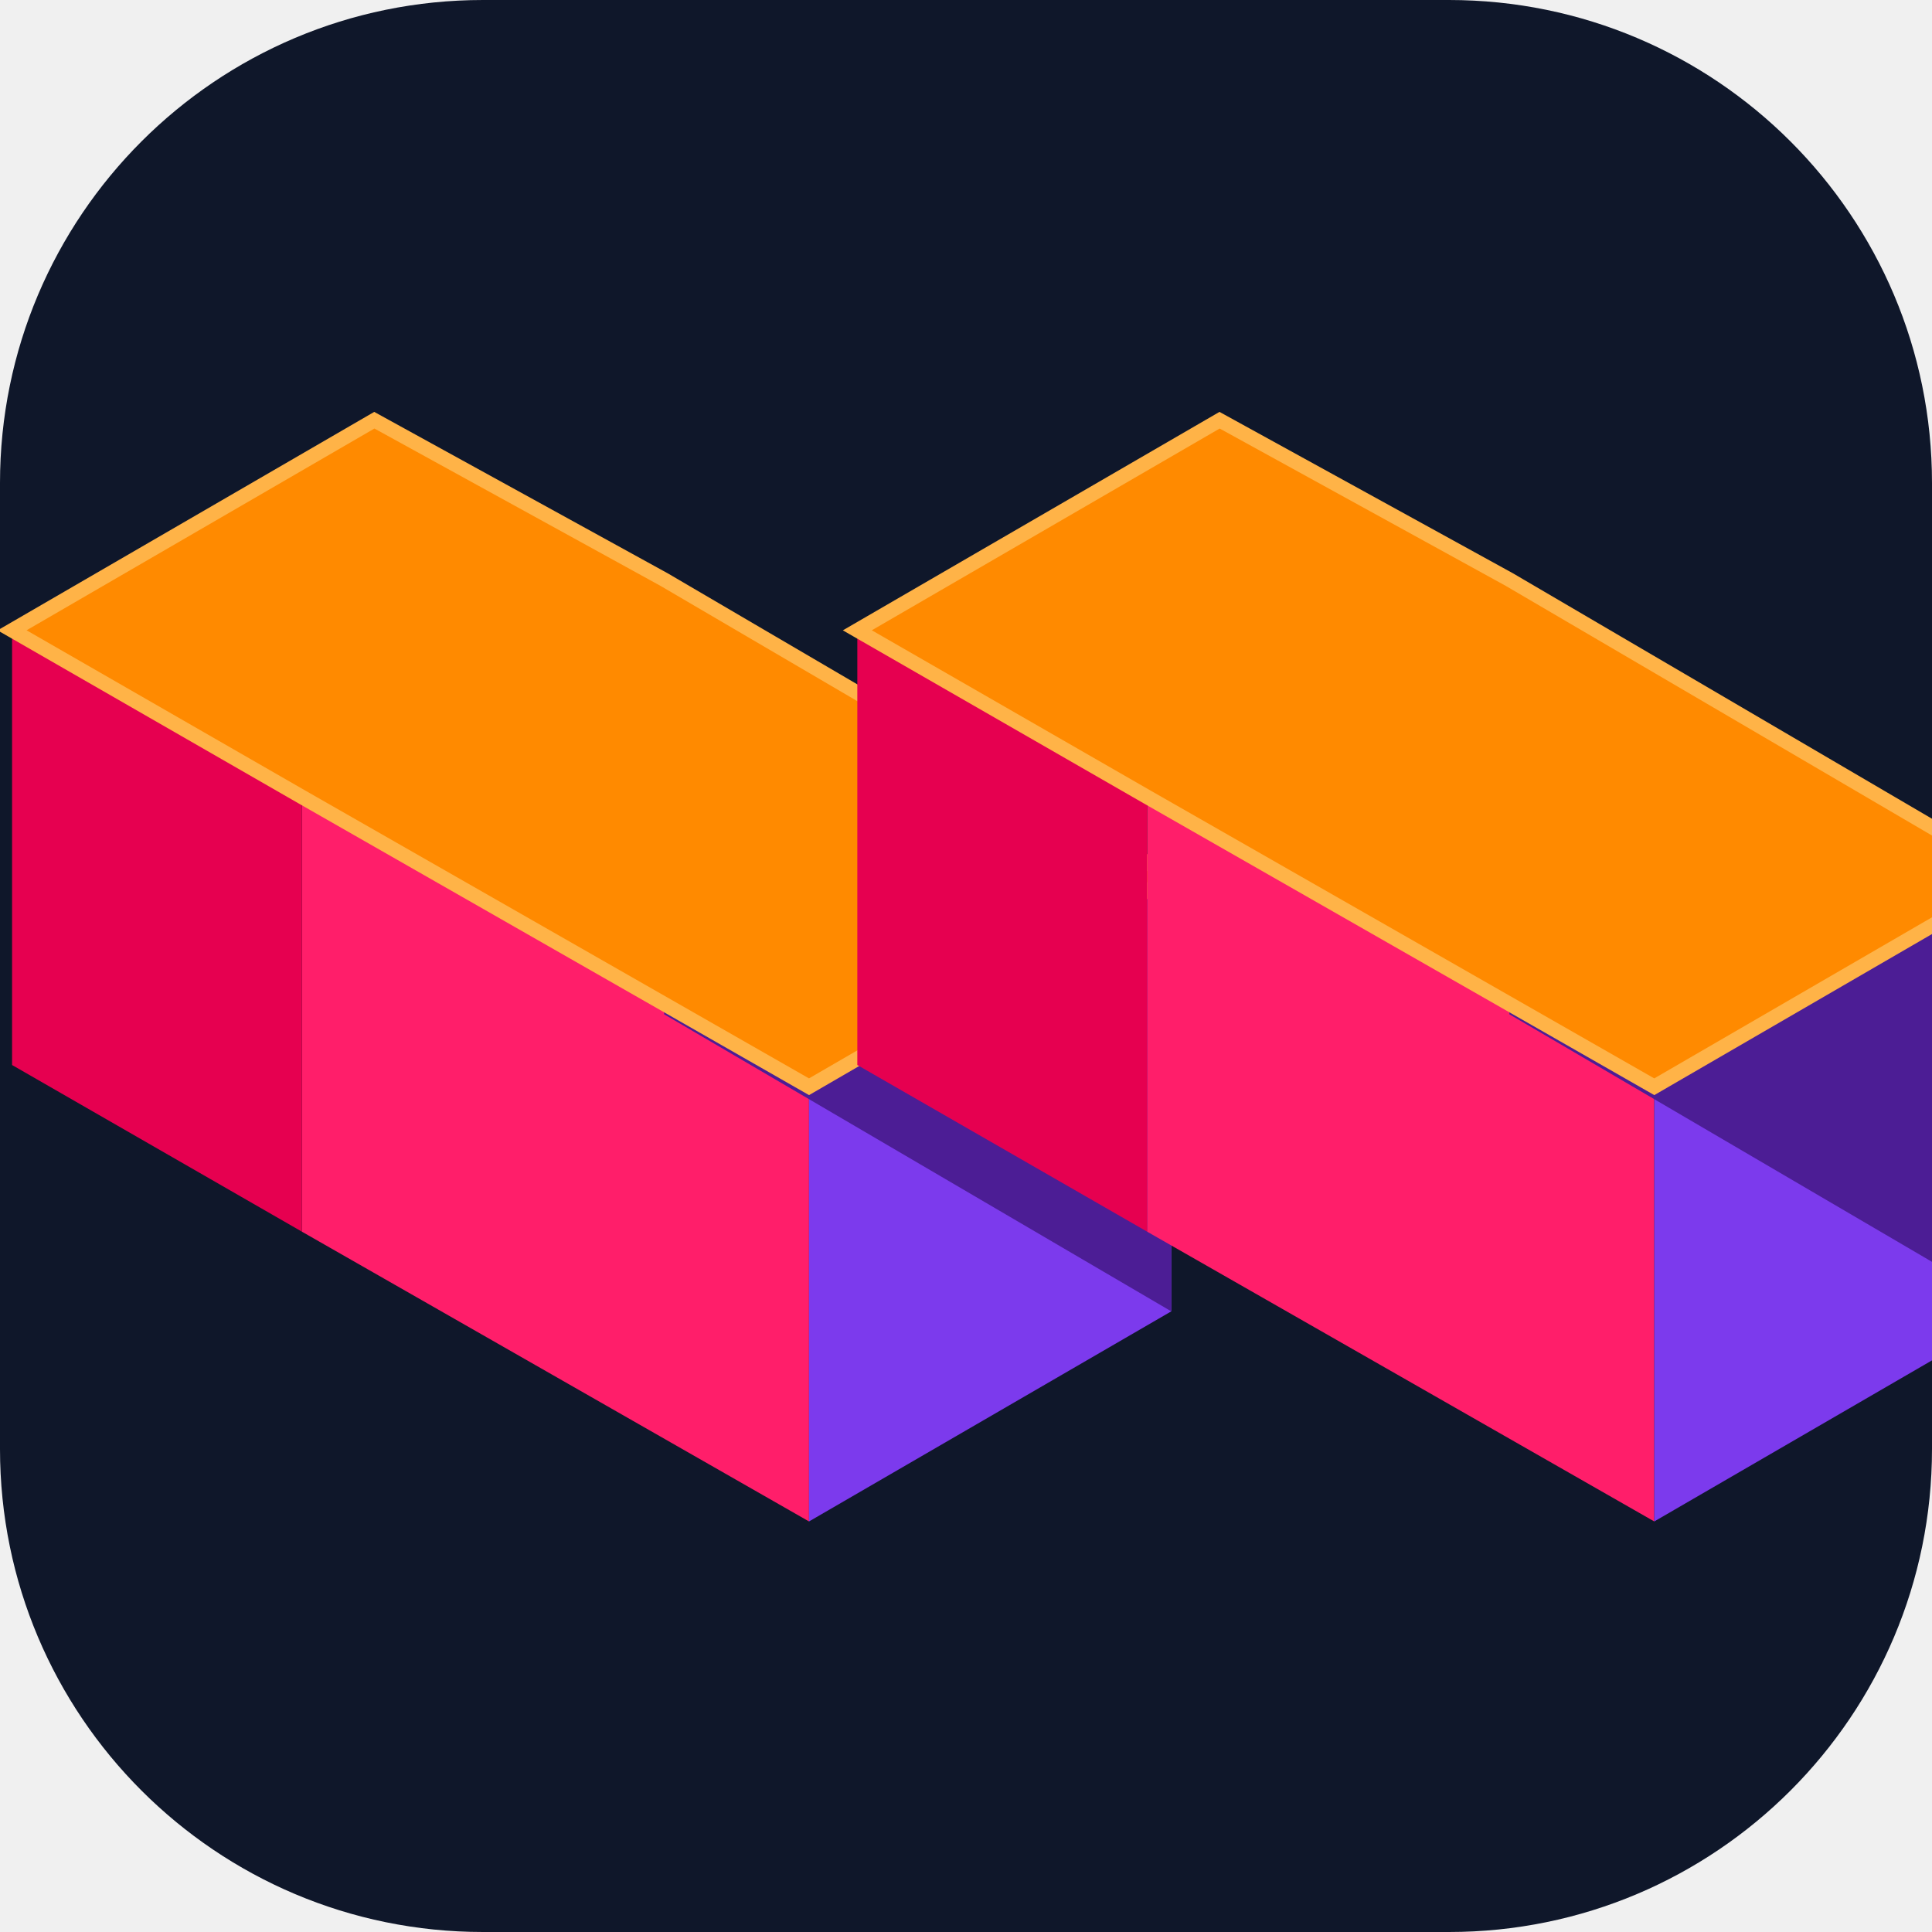
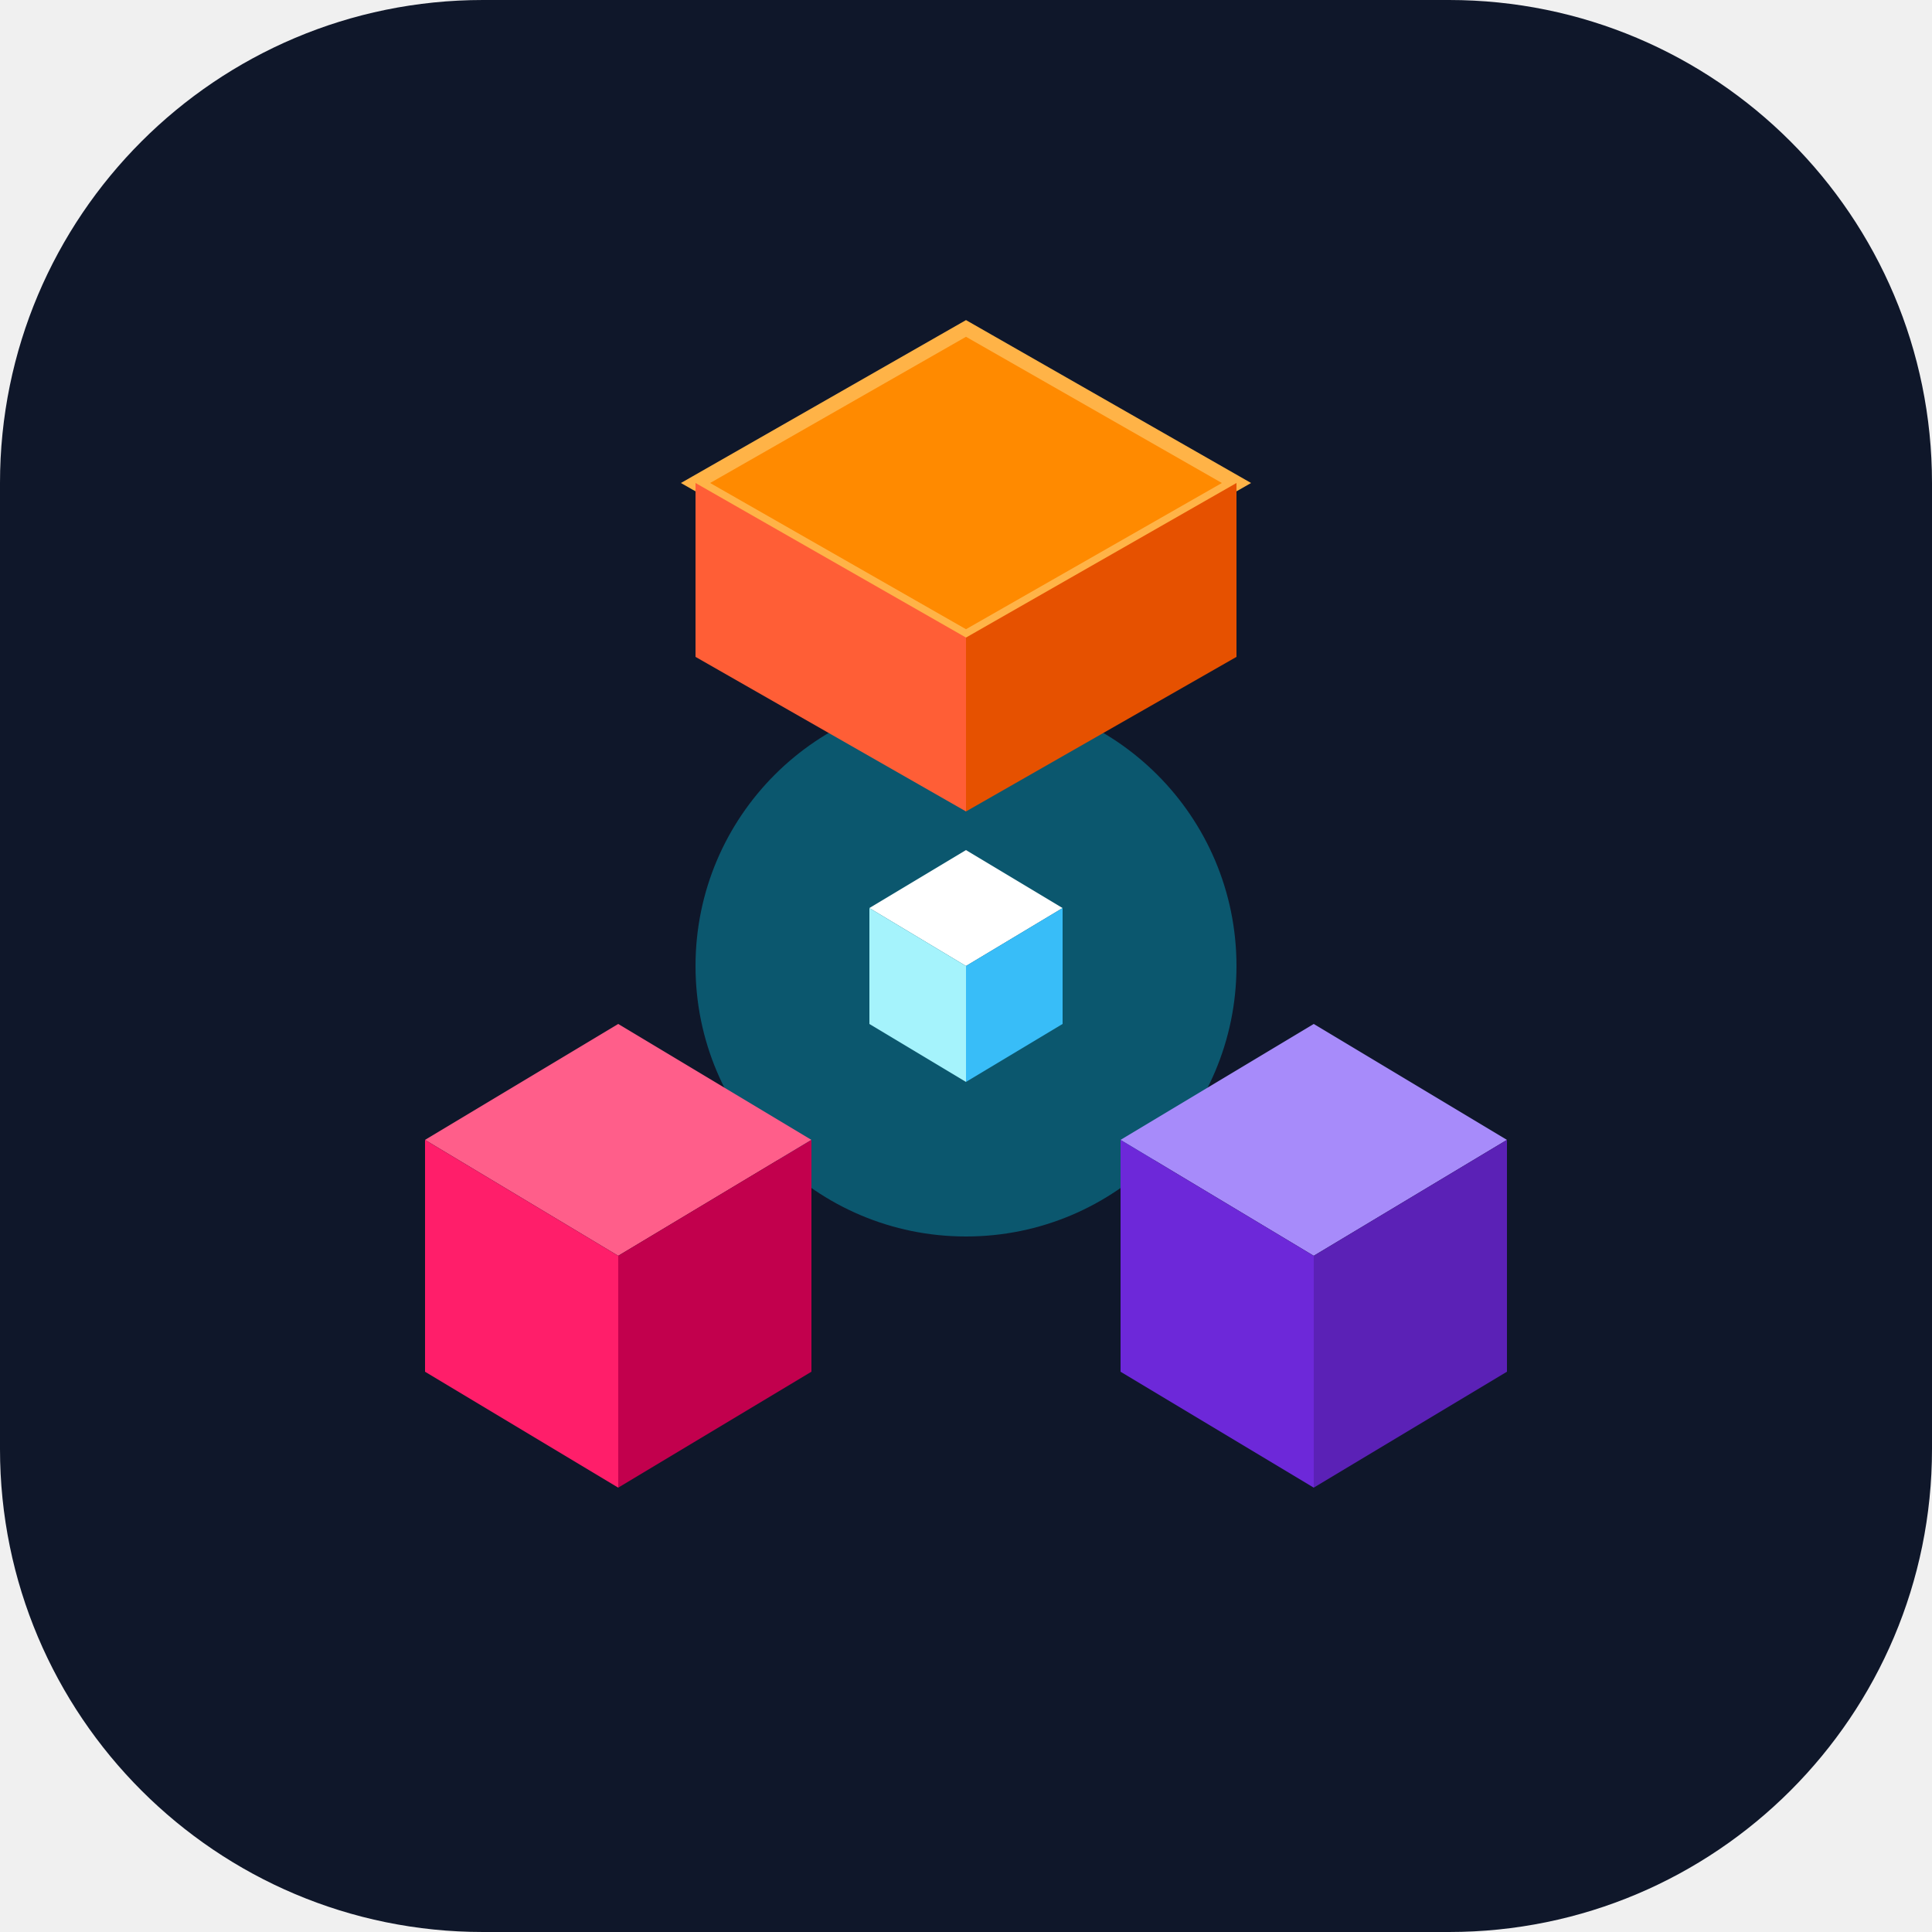
<svg xmlns="http://www.w3.org/2000/svg" viewBox="0 0 32 32" width="32" height="32" fill="none">
  <rect width="32" height="32" rx="8" fill="#0F172A" />
-   <g transform="translate(-1, 0) scale(0.12)">
-     <polygon points="50,110 50,170 120,210 120,150" fill="#FF1E6A" />
-     <polygon points="50,110 50,170 10,147 10,87" fill="#E60050" />
-     <polygon points="120,150 120,210 170,181 170,121" fill="#7C3AED" />
-     <polygon points="100,80 100,140 170,181 170,121" fill="#4C1D95" />
-     <polygon points="100,80 170,121 120,150 50,110 10,87 60,58" fill="#FF8A00" stroke="#FFB347" stroke-width="2" />
-   </g>
-   <g transform="translate(13, 0) scale(0.12)">
-     <polygon points="50,110 50,170 120,210 120,150" fill="#FF1E6A" />
-     <polygon points="50,110 50,170 10,147 10,87" fill="#E60050" />
-     <polygon points="120,150 120,210 170,181 170,121" fill="#7C3AED" />
-     <polygon points="100,80 100,140 170,181 170,121" fill="#4C1D95" />
-     <polygon points="100,80 170,121 120,150 50,110 10,87 60,58" fill="#FF8A00" stroke="#FFB347" stroke-width="2" />
+   <g transform="translate(16, 16) scale(0.16)">
+     <circle cx="0" cy="0" r="28" fill="#06B6D4" opacity="0.4" />
+     <polygon points="0,-12 10,-6 0,0 -10,-6" fill="#FFFFFF" />
+     <polygon points="-10,-6 0,0 0,12 -10,6" fill="#A5F3FC" />
+     <polygon points="0,0 10,-6 10,6 0,12" fill="#38BDF8" />
+     <g transform="translate(0, -42)">
+       <polygon points="0,-24 28,-8 0,8 -28,-8" fill="#FF8A00" stroke="#FFB347" stroke-width="1.5" />
+       <polygon points="-28,-8 0,8 0,26 -28,10" fill="#FF5E36" />
+       <polygon points="0,8 28,-8 28,10 0,26" fill="#E65100" />
+     </g>
+     <g transform="translate(-36, 22)">
+       <polygon points="0,-16 20,-4 0,8 -20,-4" fill="#FF5E8A" />
+       <polygon points="-20,-4 0,8 0,32 -20,20" fill="#FF1E6A" />
+       <polygon points="0,8 20,-4 20,20 0,32" fill="#C2004D" />
+     </g>
+     <g transform="translate(36, 22)">
+       <polygon points="0,-16 20,-4 0,8 -20,-4" fill="#A78BFA" />
+       <polygon points="-20,-4 0,8 0,32 -20,20" fill="#6D28D9" />
+       <polygon points="0,8 20,-4 20,20 0,32" fill="#5B21B6" />
+     </g>
  </g>
</svg>
